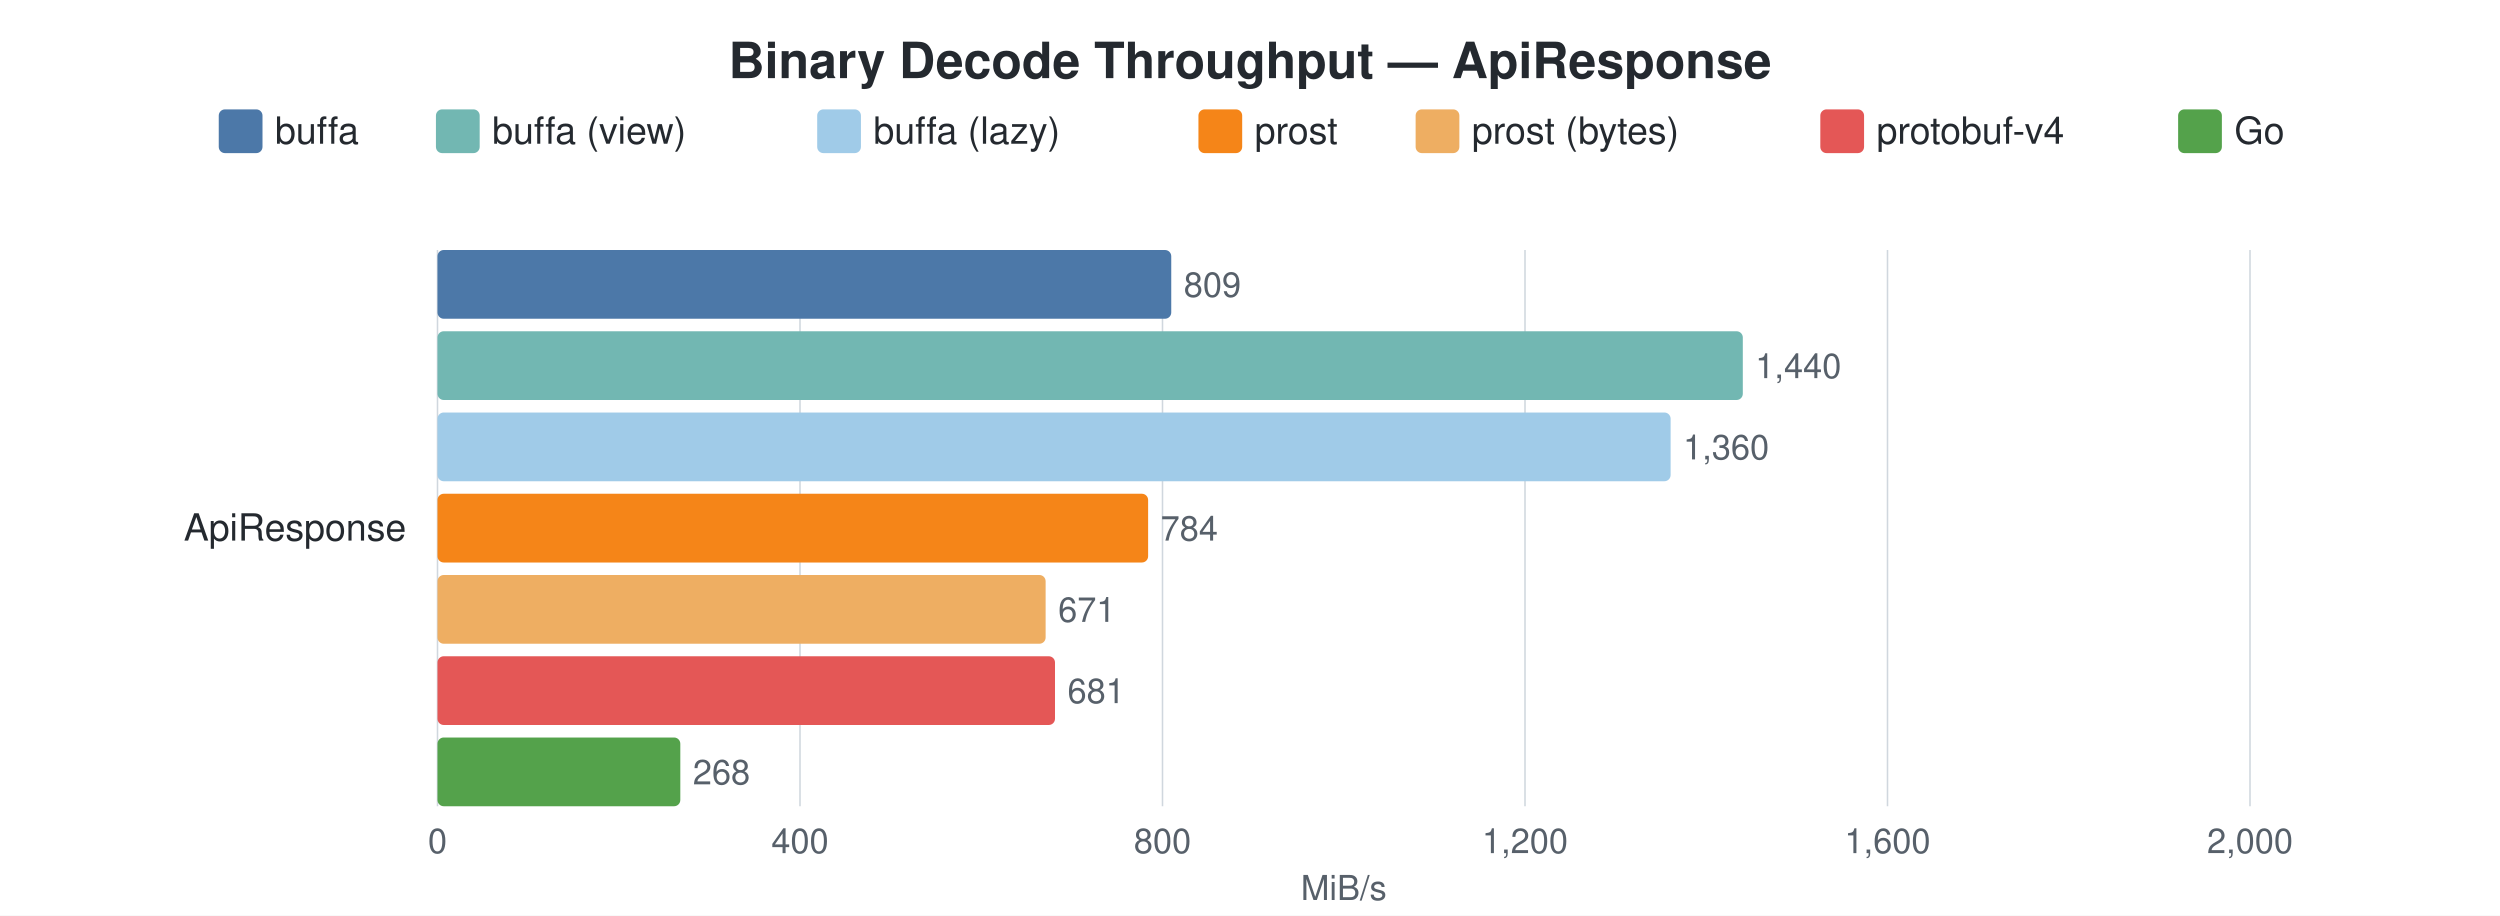
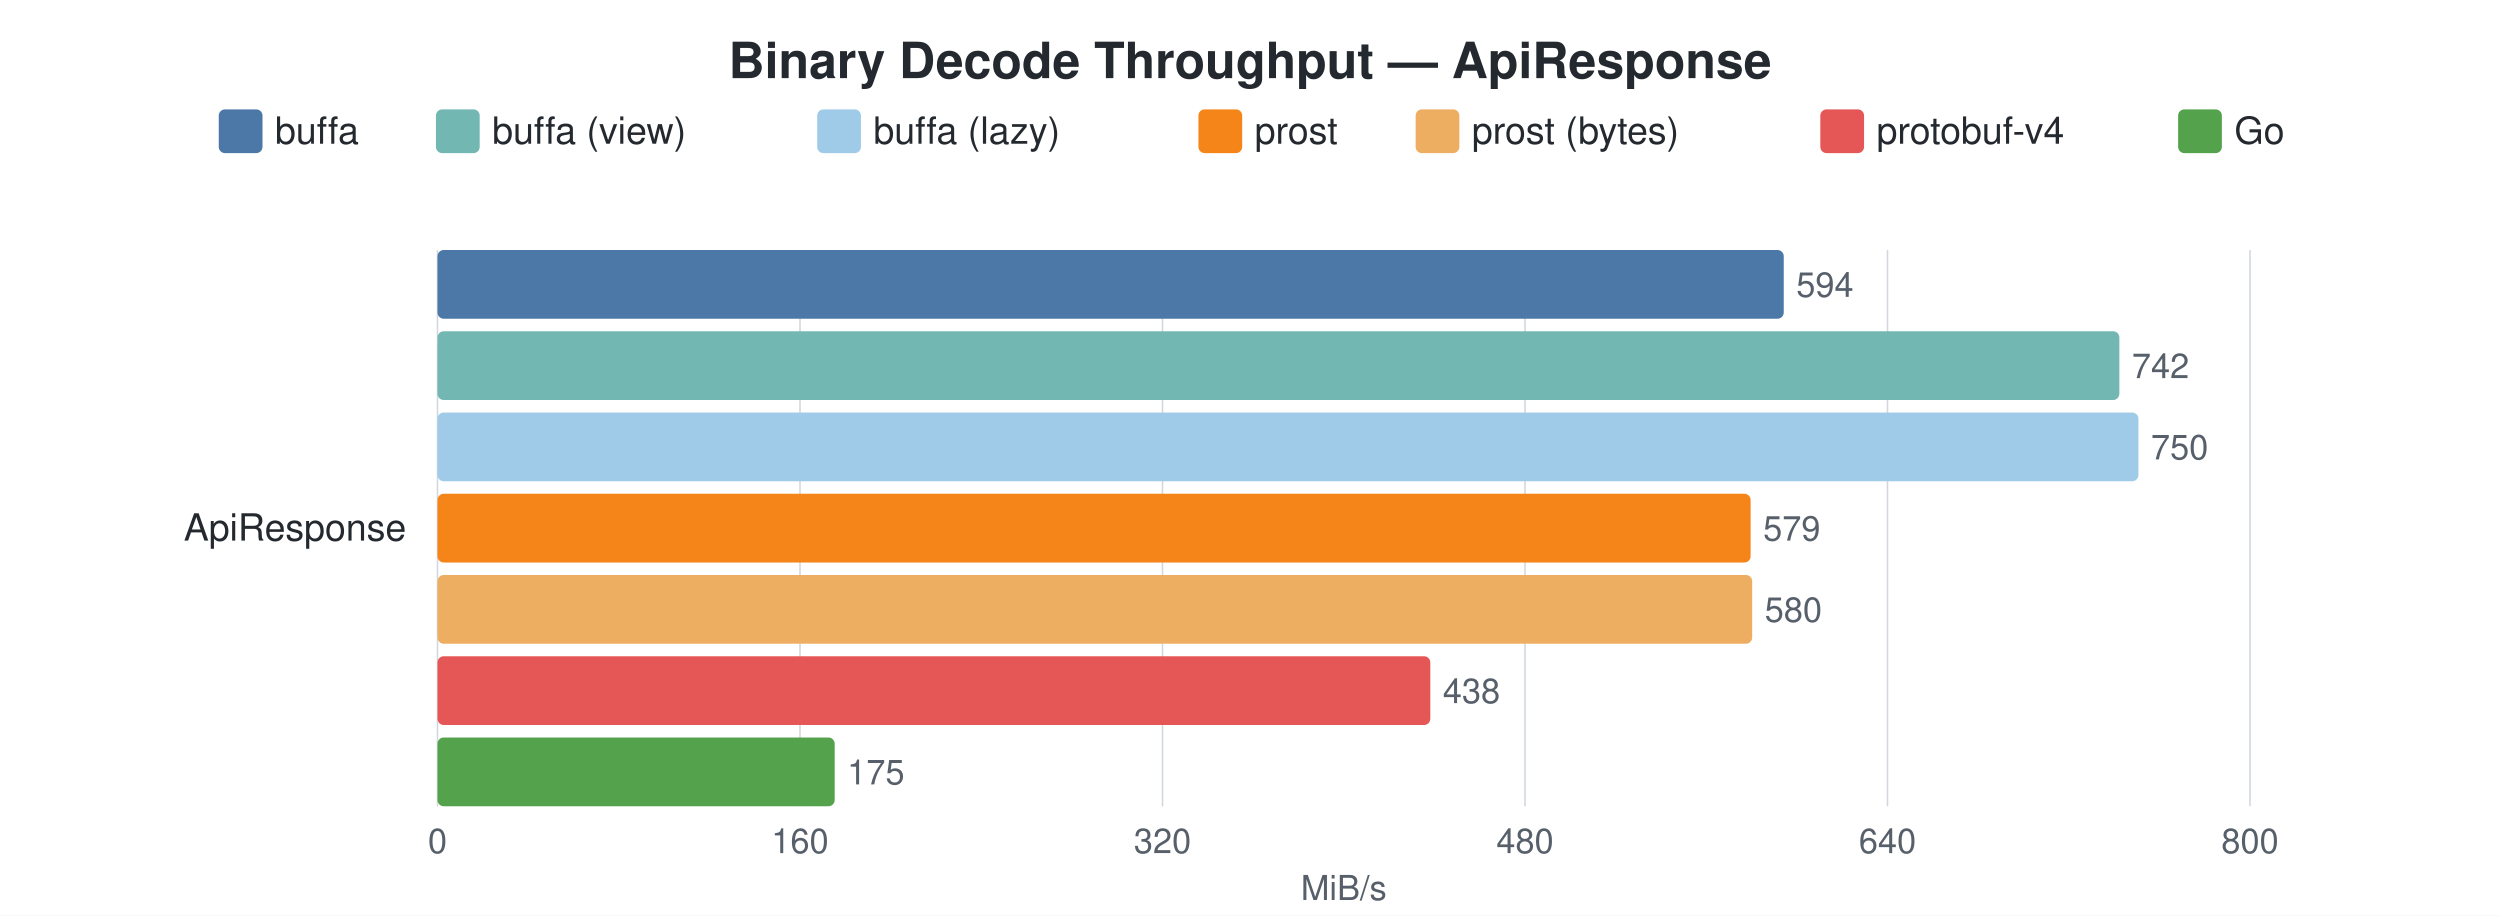
<svg xmlns="http://www.w3.org/2000/svg" width="800" height="293" viewBox="0 0 800 293">
  <style>
    text { font-family: -apple-system, BlinkMacSystemFont, "Segoe UI", Helvetica, Arial, sans-serif; }
    .title { font-size: 16px; font-weight: 600; fill: #24292f; }
    .label { font-size: 12px; fill: #24292f; }
    .value { font-size: 11px; fill: #57606a; }
    .axis-label { font-size: 11px; fill: #57606a; }
    .legend-text { font-size: 12px; fill: #24292f; }
    .grid { stroke: #d0d7de; stroke-width: 0.5; }
  </style>
  <rect width="100%" height="100%" fill="white" />
  <text x="400.0" y="25" text-anchor="middle" class="title">Binary Decode Throughput — ApiResponse</text>
  <rect x="70" y="35" width="14" height="14" rx="2" fill="#4C78A8" />
  <text x="88" y="46" class="legend-text">buffa</text>
  <rect x="139.5" y="35" width="14" height="14" rx="2" fill="#72B7B2" />
  <text x="157.5" y="46" class="legend-text">buffa (view)</text>
  <rect x="261.5" y="35" width="14" height="14" rx="2" fill="#A0CBE8" />
  <text x="279.5" y="46" class="legend-text">buffa (lazy)</text>
  <rect x="383.5" y="35" width="14" height="14" rx="2" fill="#F58518" />
  <text x="401.5" y="46" class="legend-text">prost</text>
  <rect x="453" y="35" width="14" height="14" rx="2" fill="#EEAE62" />
  <text x="471" y="46" class="legend-text">prost (bytes)</text>
  <rect x="582.5" y="35" width="14" height="14" rx="2" fill="#E45756" />
  <text x="600.5" y="46" class="legend-text">protobuf-v4</text>
  <rect x="697" y="35" width="14" height="14" rx="2" fill="#54A24B" />
  <text x="715" y="46" class="legend-text">Go</text>
  <line x1="140.0" y1="80" x2="140.0" y2="258" class="grid" />
  <text x="140.0" y="273" text-anchor="middle" class="axis-label">0</text>
  <line x1="256.0" y1="80" x2="256.0" y2="258" class="grid" />
-   <text x="256.0" y="273" text-anchor="middle" class="axis-label">400</text>
+   <text x="256.0" y="273" text-anchor="middle" class="axis-label">160</text>
  <line x1="372.0" y1="80" x2="372.0" y2="258" class="grid" />
-   <text x="372.0" y="273" text-anchor="middle" class="axis-label">800</text>
+   <text x="372.0" y="273" text-anchor="middle" class="axis-label">320</text>
  <line x1="488.0" y1="80" x2="488.0" y2="258" class="grid" />
-   <text x="488.0" y="273" text-anchor="middle" class="axis-label">1,200</text>
+   <text x="488.0" y="273" text-anchor="middle" class="axis-label">480</text>
  <line x1="604.0" y1="80" x2="604.0" y2="258" class="grid" />
-   <text x="604.0" y="273" text-anchor="middle" class="axis-label">1,600</text>
+   <text x="604.0" y="273" text-anchor="middle" class="axis-label">640</text>
  <line x1="720.0" y1="80" x2="720.0" y2="258" class="grid" />
-   <text x="720.0" y="273" text-anchor="middle" class="axis-label">2,000</text>
+   <text x="720.0" y="273" text-anchor="middle" class="axis-label">800</text>
  <text x="430.0" y="288" text-anchor="middle" class="axis-label">MiB/s</text>
  <text x="130" y="173.0" text-anchor="end" class="label">ApiResponse</text>
-   <rect x="140" y="80.0" width="234.8" height="22" rx="2" fill="#4C78A8" />
-   <text x="378.8" y="95.0" class="value">809</text>
-   <rect x="140" y="106.0" width="417.7" height="22" rx="2" fill="#72B7B2" />
-   <text x="561.7" y="121.0" class="value">1,440</text>
-   <rect x="140" y="132.0" width="394.6" height="22" rx="2" fill="#A0CBE8" />
-   <text x="538.6" y="147.0" class="value">1,360</text>
-   <rect x="140" y="158.0" width="227.4" height="22" rx="2" fill="#F58518" />
-   <text x="371.4" y="173.0" class="value">784</text>
-   <rect x="140" y="184.0" width="194.6" height="22" rx="2" fill="#EEAE62" />
-   <text x="338.6" y="199.0" class="value">671</text>
-   <rect x="140" y="210.0" width="197.6" height="22" rx="2" fill="#E45756" />
-   <text x="341.6" y="225.0" class="value">681</text>
-   <rect x="140" y="236.0" width="77.7" height="22" rx="2" fill="#54A24B" />
-   <text x="221.7" y="251.0" class="value">268</text>
+   <rect x="140" y="80.0" width="430.8" height="22" rx="2" fill="#4C78A8" />
+   <text x="574.8" y="95.0" class="value">594</text>
+   <rect x="140" y="106.0" width="538.2" height="22" rx="2" fill="#72B7B2" />
+   <text x="682.2" y="121.0" class="value">742</text>
+   <rect x="140" y="132.0" width="544.3" height="22" rx="2" fill="#A0CBE8" />
+   <text x="688.3" y="147.0" class="value">750</text>
+   <rect x="140" y="158.0" width="420.2" height="22" rx="2" fill="#F58518" />
+   <text x="564.2" y="173.0" class="value">579</text>
+   <rect x="140" y="184.0" width="420.7" height="22" rx="2" fill="#EEAE62" />
+   <text x="564.7" y="199.0" class="value">580</text>
+   <rect x="140" y="210.0" width="317.7" height="22" rx="2" fill="#E45756" />
+   <text x="461.7" y="225.0" class="value">438</text>
+   <rect x="140" y="236.0" width="127.1" height="22" rx="2" fill="#54A24B" />
+   <text x="271.1" y="251.0" class="value">175</text>
</svg>
